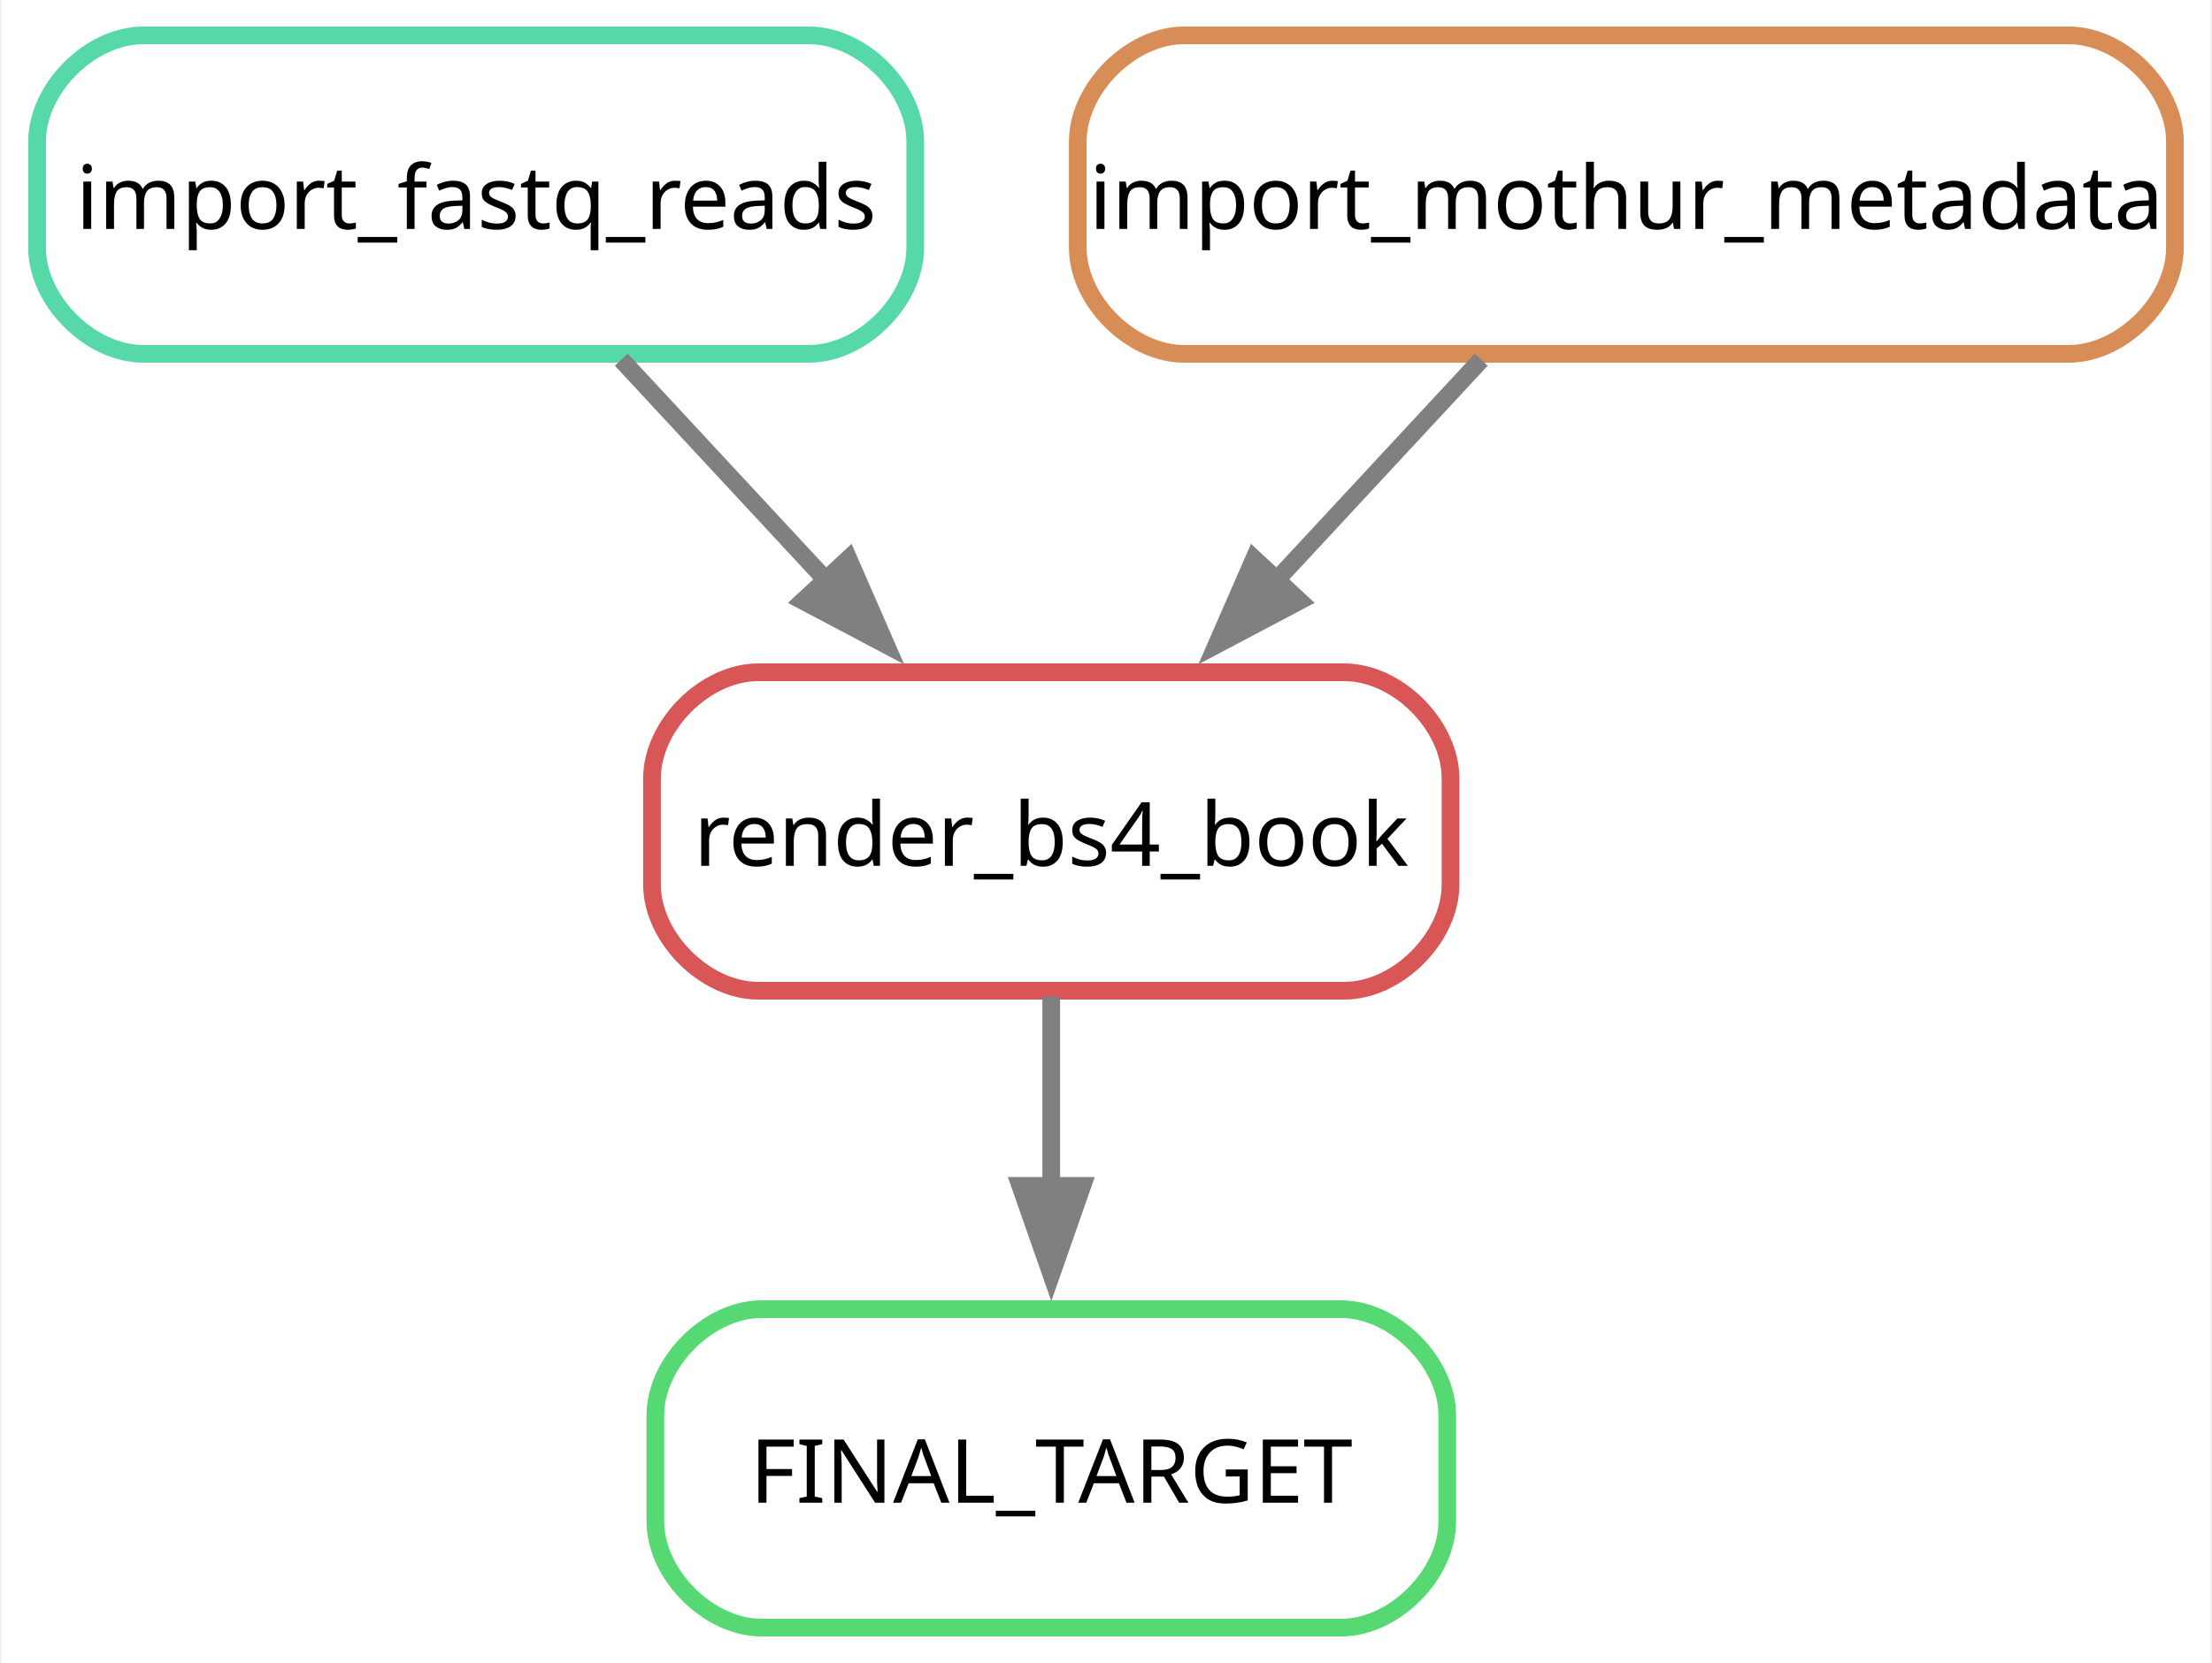
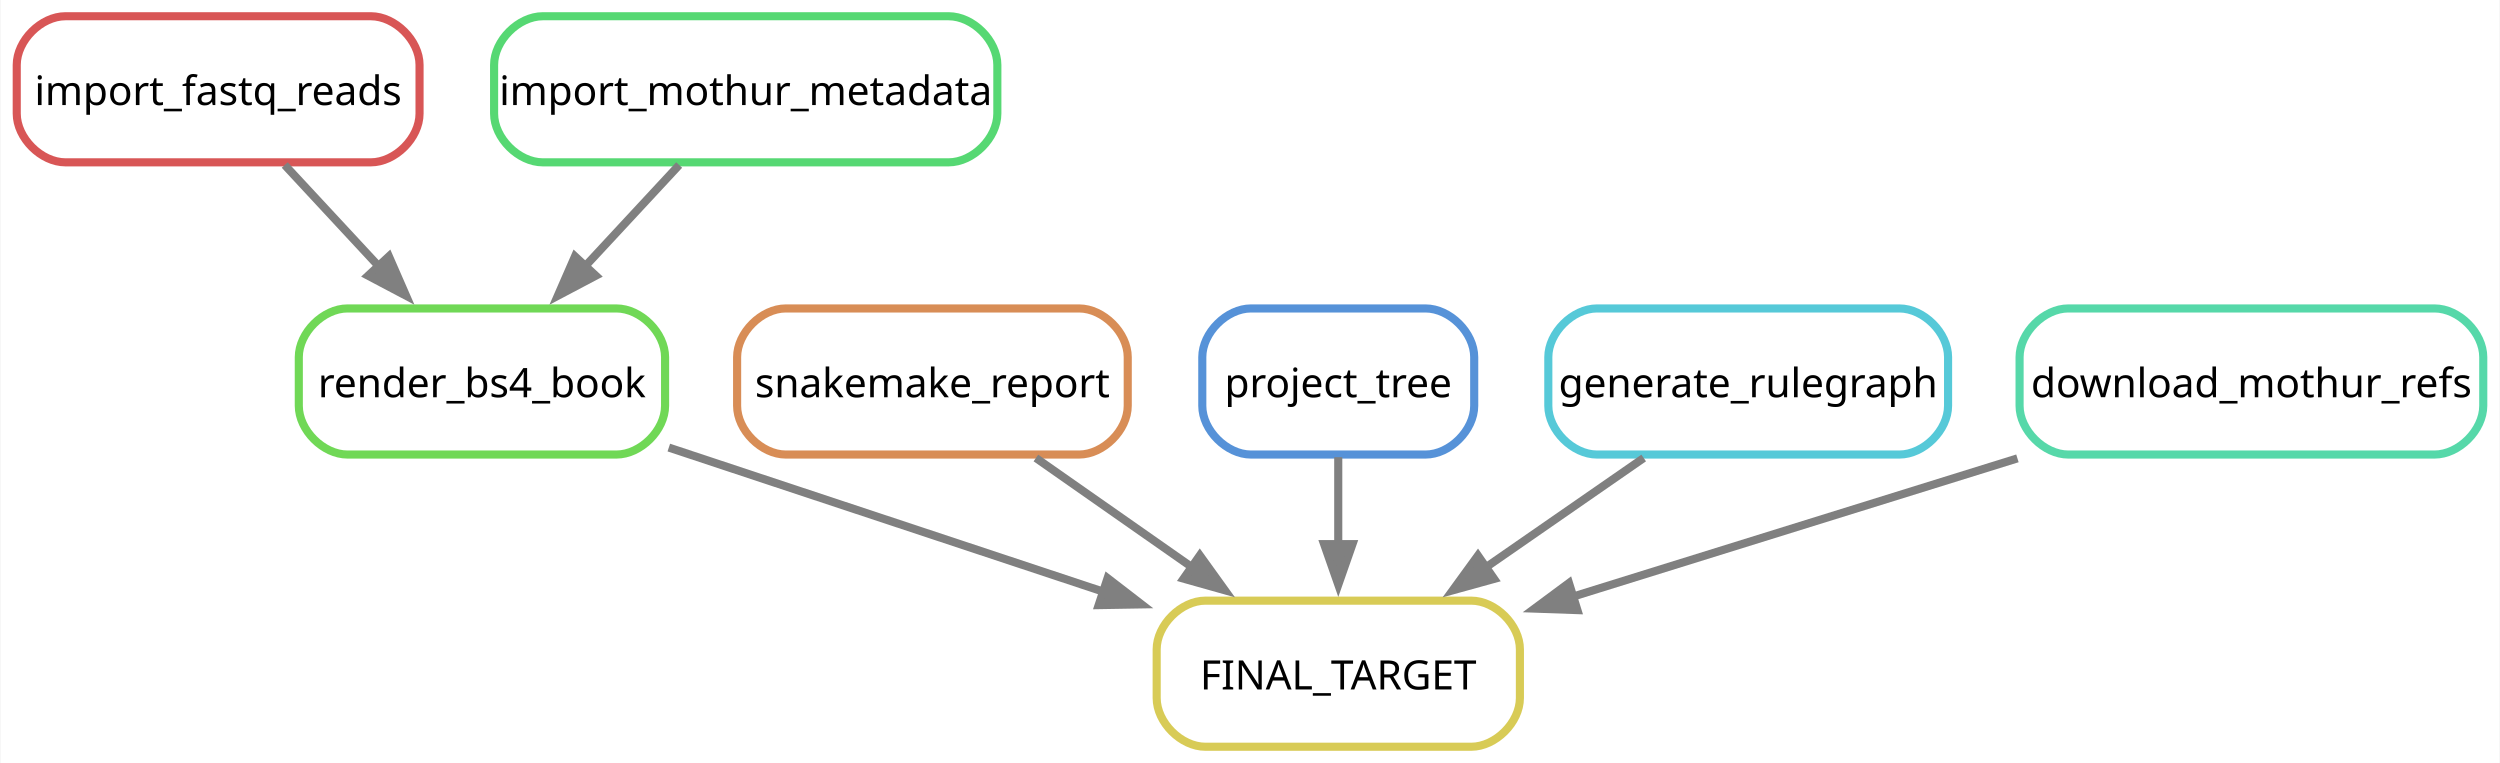
- <svg xmlns="http://www.w3.org/2000/svg" width="250pt" height="188pt" viewBox="0.00 0.00 249.62 188.00">
+ <svg xmlns="http://www.w3.org/2000/svg" width="616pt" height="188pt" viewBox="0.00 0.00 615.75 188.00">
  <g id="graph0" class="graph" transform="scale(1 1) rotate(0) translate(4 184)">
-     <polygon fill="white" stroke="none" points="-4,4 -4,-184 245.62,-184 245.62,4 -4,4" />
+     <polygon fill="white" stroke="none" points="-4,4 -4,-184 611.75,-184 611.75,4 -4,4" />
    <g id="node1" class="node">
-       <path fill="none" stroke="#56d873" stroke-width="2" d="M147.38,-36C147.38,-36 81.88,-36 81.88,-36 75.88,-36 69.88,-30 69.88,-24 69.88,-24 69.88,-12 69.88,-12 69.88,-6 75.88,0 81.88,0 81.88,0 147.38,0 147.38,0 153.38,0 159.38,-6 159.38,-12 159.38,-12 159.38,-24 159.38,-24 159.38,-30 153.38,-36 147.38,-36" />
-       <text text-anchor="middle" x="114.62" y="-14.12" font-family="sans" font-size="10.00">FINAL_TARGET</text>
+       <path fill="none" stroke="#d8cb56" stroke-width="2" d="M358.38,-36C358.38,-36 292.88,-36 292.88,-36 286.88,-36 280.88,-30 280.88,-24 280.88,-24 280.88,-12 280.88,-12 280.88,-6 286.88,0 292.88,0 292.88,0 358.38,0 358.38,0 364.38,0 370.38,-6 370.38,-12 370.38,-12 370.38,-24 370.38,-24 370.38,-30 364.38,-36 358.38,-36" />
+       <text text-anchor="middle" x="325.62" y="-14.12" font-family="sans" font-size="10.00">FINAL_TARGET</text>
    </g>
    <g id="node2" class="node">
-       <path fill="none" stroke="#d85656" stroke-width="2" d="M147.75,-108C147.75,-108 81.5,-108 81.5,-108 75.5,-108 69.5,-102 69.5,-96 69.5,-96 69.5,-84 69.5,-84 69.5,-78 75.5,-72 81.5,-72 81.5,-72 147.75,-72 147.75,-72 153.75,-72 159.75,-78 159.75,-84 159.75,-84 159.75,-96 159.75,-96 159.75,-102 153.75,-108 147.75,-108" />
+       <path fill="none" stroke="#70d856" stroke-width="2" d="M147.75,-108C147.75,-108 81.5,-108 81.5,-108 75.5,-108 69.5,-102 69.5,-96 69.5,-96 69.5,-84 69.5,-84 69.5,-78 75.5,-72 81.5,-72 81.5,-72 147.75,-72 147.75,-72 153.75,-72 159.75,-78 159.75,-84 159.75,-84 159.75,-96 159.75,-96 159.75,-102 153.75,-108 147.75,-108" />
      <text text-anchor="middle" x="114.62" y="-86.12" font-family="sans" font-size="10.00">render_bs4_book</text>
    </g>
-     <g id="edge1" class="edge">
-       <path fill="none" stroke="grey" stroke-width="2" d="M114.62,-71.34C114.62,-64.75 114.62,-57.08 114.62,-49.67" />
-       <polygon fill="grey" stroke="grey" stroke-width="2" points="118.13,-49.93 114.63,-39.93 111.13,-49.93 118.13,-49.93" />
+     <g id="edge2" class="edge">
+       <path fill="none" stroke="grey" stroke-width="2" d="M160.67,-73.72C192.2,-63.26 234.26,-49.31 268.02,-38.11" />
+       <polygon fill="grey" stroke="grey" stroke-width="2" points="268.78,-41.55 277.17,-35.08 266.58,-34.9 268.78,-41.55" />
    </g>
    <g id="node3" class="node">
-       <path fill="none" stroke="#56d8a9" stroke-width="2" d="M87.25,-180C87.25,-180 12,-180 12,-180 6,-180 0,-174 0,-168 0,-168 0,-156 0,-156 0,-150 6,-144 12,-144 12,-144 87.25,-144 87.25,-144 93.25,-144 99.25,-150 99.25,-156 99.25,-156 99.25,-168 99.25,-168 99.25,-174 93.25,-180 87.25,-180" />
+       <path fill="none" stroke="#d85656" stroke-width="2" d="M87.25,-180C87.25,-180 12,-180 12,-180 6,-180 0,-174 0,-168 0,-168 0,-156 0,-156 0,-150 6,-144 12,-144 12,-144 87.25,-144 87.25,-144 93.25,-144 99.25,-150 99.25,-156 99.25,-156 99.25,-168 99.25,-168 99.25,-174 93.25,-180 87.25,-180" />
      <text text-anchor="middle" x="49.62" y="-158.12" font-family="sans" font-size="10.00">import_fastq_reads</text>
    </g>
-     <g id="edge2" class="edge">
+     <g id="edge6" class="edge">
      <path fill="none" stroke="grey" stroke-width="2" d="M66.03,-143.34C73.06,-135.77 81.43,-126.75 89.23,-118.35" />
      <polygon fill="grey" stroke="grey" stroke-width="2" points="91.7,-120.83 95.94,-111.12 86.57,-116.07 91.7,-120.83" />
    </g>
    <g id="node4" class="node">
-       <path fill="none" stroke="#d88d56" stroke-width="2" d="M229.62,-180C229.62,-180 129.62,-180 129.62,-180 123.62,-180 117.62,-174 117.62,-168 117.62,-168 117.62,-156 117.62,-156 117.62,-150 123.62,-144 129.62,-144 129.62,-144 229.62,-144 229.62,-144 235.62,-144 241.62,-150 241.62,-156 241.62,-156 241.62,-168 241.62,-168 241.62,-174 235.62,-180 229.62,-180" />
+       <path fill="none" stroke="#56d873" stroke-width="2" d="M229.62,-180C229.62,-180 129.62,-180 129.62,-180 123.62,-180 117.62,-174 117.62,-168 117.62,-168 117.62,-156 117.62,-156 117.62,-150 123.62,-144 129.62,-144 129.62,-144 229.62,-144 229.62,-144 235.62,-144 241.62,-150 241.62,-156 241.62,-156 241.62,-168 241.62,-168 241.62,-174 235.62,-180 229.62,-180" />
      <text text-anchor="middle" x="179.62" y="-158.12" font-family="sans" font-size="10.00">import_mothur_metadata</text>
    </g>
-     <g id="edge3" class="edge">
+     <g id="edge7" class="edge">
      <path fill="none" stroke="grey" stroke-width="2" d="M163.22,-143.34C156.19,-135.77 147.82,-126.75 140.02,-118.35" />
      <polygon fill="grey" stroke="grey" stroke-width="2" points="142.68,-116.07 133.31,-111.12 137.55,-120.83 142.68,-116.07" />
    </g>
+     <g id="node5" class="node">
+       <path fill="none" stroke="#d88d56" stroke-width="2" d="M261.75,-108C261.75,-108 189.5,-108 189.5,-108 183.5,-108 177.5,-102 177.5,-96 177.5,-96 177.5,-84 177.5,-84 177.5,-78 183.5,-72 189.5,-72 189.5,-72 261.75,-72 261.75,-72 267.75,-72 273.75,-78 273.75,-84 273.75,-84 273.75,-96 273.75,-96 273.75,-102 267.75,-108 261.75,-108" />
+       <text text-anchor="middle" x="225.62" y="-86.12" font-family="sans" font-size="10.00">snakemake_report</text>
+     </g>
+     <g id="edge1" class="edge">
+       <path fill="none" stroke="grey" stroke-width="2" d="M251.12,-71.15C262.87,-62.93 277.03,-53.02 289.83,-44.06" />
+       <polygon fill="grey" stroke="grey" stroke-width="2" points="291.51,-47.15 297.7,-38.55 287.5,-41.42 291.51,-47.15" />
+     </g>
+     <g id="node6" class="node">
+       <path fill="none" stroke="#5692d8" stroke-width="2" d="M347.12,-108C347.12,-108 304.12,-108 304.12,-108 298.12,-108 292.12,-102 292.12,-96 292.12,-96 292.12,-84 292.12,-84 292.12,-78 298.12,-72 304.12,-72 304.12,-72 347.12,-72 347.12,-72 353.12,-72 359.12,-78 359.12,-84 359.12,-84 359.12,-96 359.12,-96 359.12,-102 353.12,-108 347.12,-108" />
+       <text text-anchor="middle" x="325.62" y="-86.12" font-family="sans" font-size="10.00">project_tree</text>
+     </g>
+     <g id="edge5" class="edge">
+       <path fill="none" stroke="grey" stroke-width="2" d="M325.62,-71.34C325.62,-64.75 325.62,-57.08 325.62,-49.67" />
+       <polygon fill="grey" stroke="grey" stroke-width="2" points="329.13,-49.93 325.63,-39.93 322.13,-49.93 329.13,-49.93" />
+     </g>
+     <g id="node7" class="node">
+       <path fill="none" stroke="#56c9d8" stroke-width="2" d="M463.88,-108C463.88,-108 389.38,-108 389.38,-108 383.38,-108 377.38,-102 377.38,-96 377.38,-96 377.38,-84 377.38,-84 377.38,-78 383.38,-72 389.38,-72 389.38,-72 463.88,-72 463.88,-72 469.88,-72 475.88,-78 475.88,-84 475.88,-84 475.88,-96 475.88,-96 475.88,-102 469.88,-108 463.88,-108" />
+       <text text-anchor="middle" x="426.62" y="-86.12" font-family="sans" font-size="10.00">generate_rulegraph</text>
+     </g>
+     <g id="edge4" class="edge">
+       <path fill="none" stroke="grey" stroke-width="2" d="M400.88,-71.15C389.01,-62.93 374.71,-53.02 361.78,-44.06" />
+       <polygon fill="grey" stroke="grey" stroke-width="2" points="364.03,-41.36 353.81,-38.54 360.04,-47.11 364.03,-41.36" />
+     </g>
+     <g id="node8" class="node">
+       <path fill="none" stroke="#56d8a9" stroke-width="2" d="M595.75,-108C595.75,-108 505.5,-108 505.5,-108 499.5,-108 493.5,-102 493.5,-96 493.5,-96 493.5,-84 493.5,-84 493.5,-78 499.5,-72 505.5,-72 505.5,-72 595.75,-72 595.75,-72 601.75,-72 607.75,-78 607.75,-84 607.75,-84 607.75,-96 607.75,-96 607.75,-102 601.75,-108 595.75,-108" />
+       <text text-anchor="middle" x="550.62" y="-86.12" font-family="sans" font-size="10.00">download_mothur_refs</text>
+     </g>
+     <g id="edge3" class="edge">
+       <path fill="none" stroke="grey" stroke-width="2" d="M492.97,-71.06C459.38,-60.61 417.14,-47.47 383.5,-37.01" />
+       <polygon fill="grey" stroke="grey" stroke-width="2" points="384.55,-33.67 373.96,-34.04 382.47,-40.35 384.55,-33.67" />
+     </g>
  </g>
</svg>
